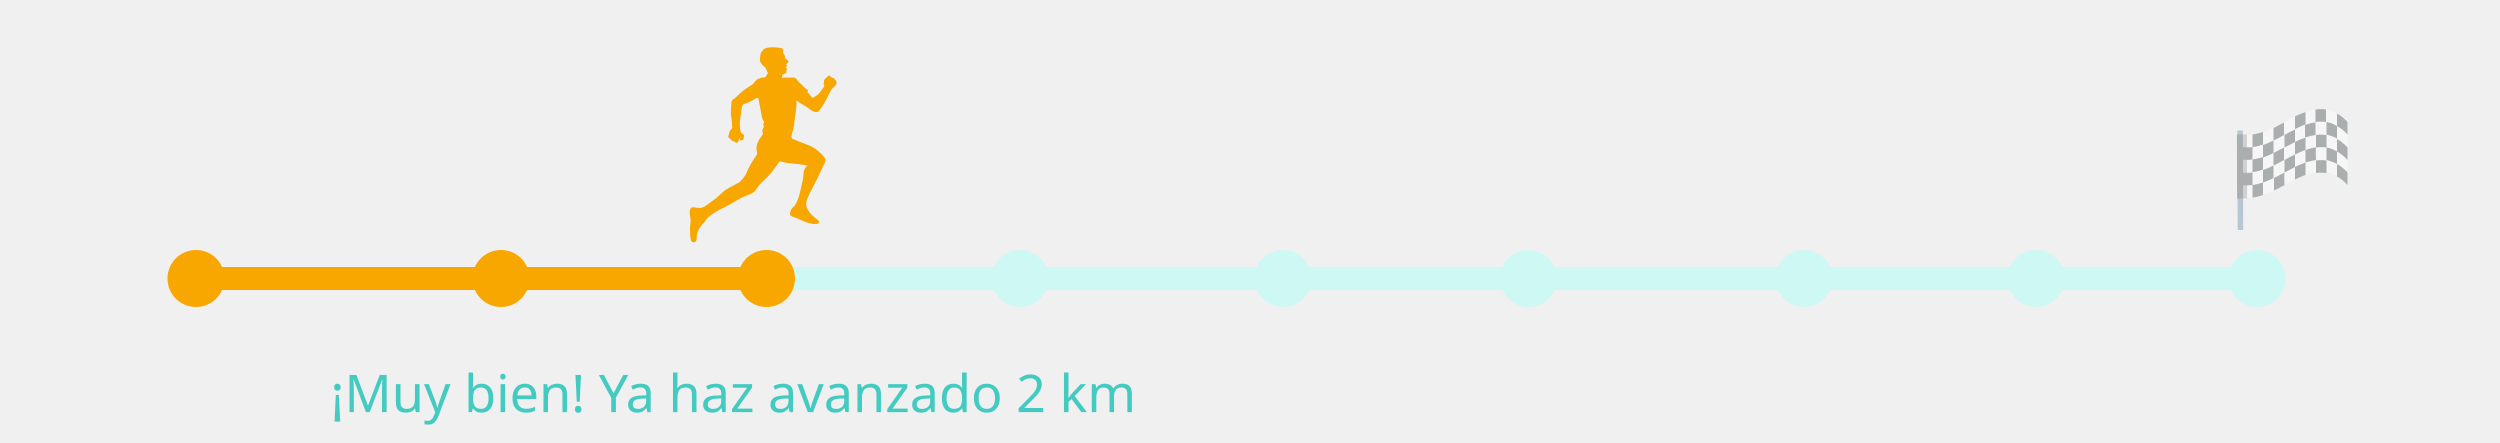
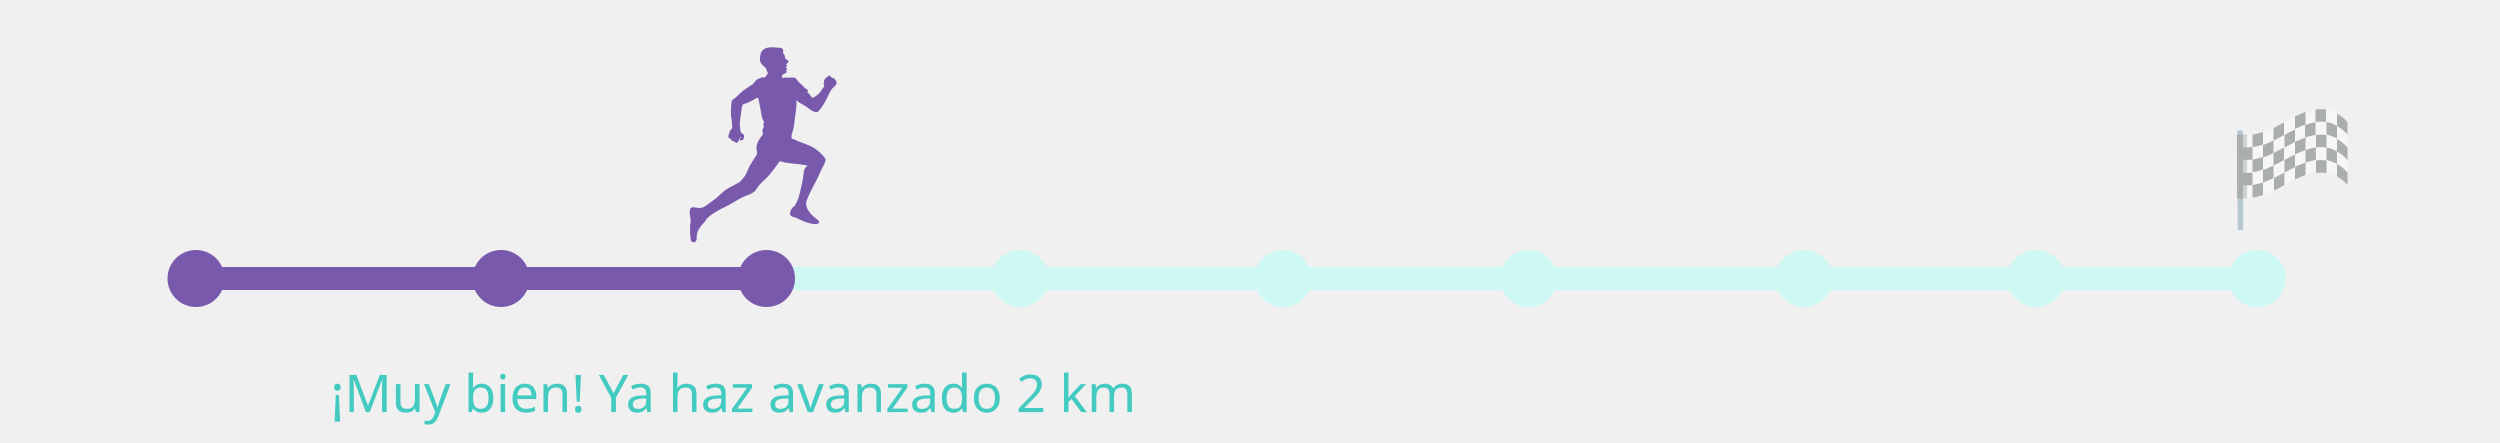
<svg xmlns="http://www.w3.org/2000/svg" version="1.1" id="Capa_1" x="0px" y="0px" viewBox="0 0 500 88.4" style="enable-background:new 0 0 500 88.4;" xml:space="preserve">
  <style type="text/css">
	.st0{fill:#CEF8F4;}
- 	.st1{fill:#F8A600;}
+ 	.st1{fill:#7959AC;}
	.st2{fill:#44CBC1;}
	.st3{font-family:'Poppins-Medium';}
	.st4{font-size:10.427px;}
	.st5{opacity:0.39;}
	.st6{fill:#FFFFFF;}
	.st7{fill:#3D4646;}
	.st8{fill:#58869D;}
	.st9{opacity:0.5;fill:#3D4646;enable-background:new    ;}
</style>
  <rect x="153.3" y="53.4" class="st0" width="297.2" height="4.6" />
  <rect x="39.2" y="53.4" class="st1" width="114.1" height="4.6" />
  <circle class="st1" cx="39.2" cy="55.7" r="5.7" />
  <circle class="st1" cx="100.2" cy="55.7" r="5.7" />
  <circle class="st1" cx="153.3" cy="55.7" r="5.7" />
  <circle class="st0" cx="204" cy="55.7" r="5.7" />
-   <circle class="st0" cx="256.6" cy="55.7" r="5.7" />
+   <ellipse transform="matrix(0.2298 -0.9732 0.9732 0.2298 143.4354 292.6385)" class="st0" cx="256.6" cy="55.7" rx="5.7" ry="5.7" />
  <circle class="st0" cx="305.7" cy="55.7" r="5.7" />
  <circle class="st0" cx="360.8" cy="55.7" r="5.7" />
  <circle class="st0" cx="407.2" cy="55.7" r="5.7" />
  <circle class="st0" cx="451.4" cy="55.7" r="5.7" />
  <text transform="matrix(1 0 0 1 66.0843 82.4253)" class="st2 st3 st4">¡Muy bien! Ya haz avanzado 2 km</text>
-   <path class="st1" d="M156.5,15.6c0,0-0.2,0.1-0.1-0.2c0.1-0.2-0.1-0.4,0.2-0.5c0.4-0.2,0.8-0.4,0.7-0.5c0-0.2-0.1-0.3,0-0.4  c0.1-0.1,0.1-0.2,0.1-0.3c-0.1-0.1-0.3-0.1-0.2-0.2c0.1-0.2,0.2-0.3,0.2-0.4s-0.3-0.1-0.1-0.3s0.5-0.5,0.4-0.6s-0.7-0.5-0.7-0.6  c0-0.2,0-0.4-0.1-0.6c-0.2-0.2-0.2-0.3-0.3-0.5c0-0.2,0.2-0.6-0.2-0.8s-0.4-0.1-1.1-0.2c-0.8-0.1-2.2-0.1-2.7,0.5  c-0.6,0.6-0.5,1.1-0.6,1.6s0.1,1,0.4,1.3c0.3,0.4,0.8,0.5,0.9,1.1c0.2,0.6,0.4,0.5,0.2,0.8c-0.2,0.2-0.4,0.8-0.8,0.7  c-0.4-0.1-0.5,0.1-0.8,0.2c-0.4,0.1-0.4,0.1-0.6,0.3c-0.2,0.2-0.5,0.5-0.6,0.7s-1.5,0.9-2.5,1.8s-0.9,0.9-1.3,1.2  c-0.4,0.2-0.6,0.4-0.6,0.8s-0.2,1.5-0.1,2.6c0.2,1.1,0.2,1.6,0.2,2c0.1,0.5,0.1,0.5-0.2,0.8s-0.3,0.6-0.4,0.9  c-0.1,0.3-0.2,0.5-0.1,0.7c0.1,0.2,0.3,0.2,0.4,0.2c0.1,0-0.1,0.2,0.1,0.3c0.2,0.1,0.2,0,0.2,0s-0.1,0.1,0.1,0.2  c0.1,0.1,0.3,0.1,0.4,0.1c0.1-0.1,0,0.1,0.2,0.2s0.3,0.1,0.5-0.1c0.1-0.1,0.1-0.4,0.2-0.6c0.1-0.2,0.3-0.5,0.4-0.4  c0.1,0.2-0.1,0.1-0.2,0.2c-0.1,0.1-0.2,0.6,0.1,0.5c0.4-0.1,0.2-0.1,0.4-0.1s0.2-0.1,0.2-0.3c0.1-0.2,0.2-0.7,0-0.8  c-0.2-0.1-0.6-0.4-0.6-0.7c-0.1-0.4-0.2-1.4-0.1-2.1c0.1-0.7,0.1-1,0.2-1.4c0.1-0.5,0.1-1.1,0.2-1.3c0.1-0.2,0-0.5,0.4-0.6  s1.6-0.6,2-0.9s0.9-0.5,0.9-0.1c0.1,0.5,0.4,2,0.5,2.6s0.2,1.3,0.4,1.6c0.1,0.3,0.2,0.1,0.2,0.5c-0.1,0.4-0.2,0.2-0.1,0.6  c0.1,0.4,0.1,0.2-0.1,0.6c-0.1,0.4-0.1,0-0.1,0.4c-0.1,0.4,0.2,0.6,0,0.9s-1.6,1.7-1.1,3.4c0,0,0.1,0.4-0.1,0.6  c-0.2,0.4-1.3,1.9-1.7,2.9s-0.6,1.3-0.8,1.5c-0.2,0.3-0.4,0.5-0.6,0.7c-0.2,0.2-0.1,0.3-0.8,0.6c-0.6,0.4-1.9,0.9-2.7,1.6  s-1.2,1.2-2.1,1.8s-1.8,1.5-2.6,1.5s-1.6-0.4-1.9,0.1s-0.1,1.5,0,2S138,45,138,45.5s0,2,0.2,2.6c0.2,0.5,0.9,0.5,1.1-0.1  c0.1-0.5-0.1-1.2,0.5-2.2c0.5-0.9,1.1-1.3,1.2-1.5c0.1-0.3,0.5-0.8,1.2-1.3s1.7-1.1,2.6-1.5c0.9-0.4,2.8-1.6,3.6-2s1.3-0.5,1.9-0.8  c0.5-0.3,0.7-0.4,1.2-1.2s1.1-1.2,1.9-2s2-2.5,2.3-2.9c0.2-0.4,0.2-0.4,0.5-0.3c0.4,0.1,1,0.3,2.3,0.4c1.3,0.1,3.3,0.4,3,0.5  s-0.8,0.6-0.8,1.7c-0.1,1.1-0.3,1.8-0.5,2.7s-0.4,1.8-0.8,2.7c-0.5,0.9-0.5,1-0.6,1s-0.3,0.2-0.5,0.5c-0.2,0.4-0.6,1.2,0.1,1.5  c0.8,0.2,1.3,0.5,2.2,0.9s2.1,0.7,2.7,0.6c0.6-0.1,0.6-0.5,0.4-0.7c-0.2-0.2-1.1-0.8-1.5-1.3c-0.5-0.5-1.2-1.6-0.9-2.6  c0.4-1.1,1.1-2.5,1.7-3.6c0.6-1.1,0.9-1.9,1.3-2.7c0.4-0.8,0.9-1.6,0.8-2.1c-0.2-0.4-1-1.3-2-2c-1.1-0.8-2.9-1.3-3.6-1.6  c-0.7-0.4-1-0.4-1-0.4s-0.4-0.2-0.1-1.1s0.4-1.5,0.5-2.5s0.4-2.7,0.4-3.3c0-0.6-0.1-1,0.2-0.7s0.5,0.4,1.2,0.8s1.3,0.9,1.6,1.1  c0.4,0.2,0.6,0.3,0.9,0.3c0.3,0,0.3,0.1,0.8-0.5s1.2-1.8,1.7-2.9s0.7-1.3,1-1.5c0.2-0.2,0.8-0.8,0.6-1c-0.1-0.2-0.1-0.5-0.2-0.5  c-0.1-0.1-0.1,0-0.2-0.2c-0.1-0.2-0.3-0.3-0.4-0.2c-0.2,0-0.1-0.2-0.2-0.2s-0.2,0-0.3-0.1c0-0.1,0.2-0.2-0.1-0.2  c-0.2,0-0.2,0.1-0.4,0.2c-0.2,0.2-0.3,0.3-0.5,0.5c-0.2,0.2-0.2,0.2-0.2,0.5c0,0.4-0.1,0.6,0,0.8c0.1,0.1,0.2,0.1-0.2,0.5  c-0.3,0.4-0.5,0.8-0.9,1.2c-0.4,0.4-0.9,0.6-1,0.7s-0.2,0.1-0.4-0.1c-0.1-0.2-0.6-0.8-0.8-0.9s0.4-0.3-0.1-0.6  c-0.5-0.3-0.5-0.4-1-0.9s-0.7-0.6-0.9-0.9c-0.3-0.4-0.4-0.6-0.9-0.6C157.3,15.6,157.1,15.4,156.5,15.6z" />
+   <path class="st1" d="M156.5,15.6c0,0-0.2,0.1-0.1-0.2c0.1-0.2-0.1-0.4,0.2-0.5c0.4-0.2,0.8-0.4,0.7-0.5c0-0.2-0.1-0.3,0-0.4  c0.1-0.1,0.1-0.2,0.1-0.3c-0.1-0.1-0.3-0.1-0.2-0.2c0.1-0.2,0.2-0.3,0.2-0.4s-0.3-0.1-0.1-0.3s0.5-0.5,0.4-0.6s-0.7-0.5-0.7-0.6  c0-0.2,0-0.4-0.1-0.6c-0.2-0.2-0.2-0.3-0.3-0.5c0-0.2,0.2-0.6-0.2-0.8s-0.4-0.1-1.1-0.2c-0.8-0.1-2.2-0.1-2.7,0.5  c-0.6,0.6-0.5,1.1-0.6,1.6s0.1,1,0.4,1.3c0.3,0.4,0.8,0.5,0.9,1.1c0.2,0.6,0.4,0.5,0.2,0.8c-0.2,0.2-0.4,0.8-0.8,0.7  c-0.4-0.1-0.5,0.1-0.8,0.2c-0.4,0.1-0.4,0.1-0.6,0.3c-0.2,0.2-0.5,0.5-0.6,0.7s-1.5,0.9-2.5,1.8s-0.9,0.9-1.3,1.2  c-0.4,0.2-0.6,0.4-0.6,0.8s-0.2,1.5-0.1,2.6c0.2,1.1,0.2,1.6,0.2,2c0.1,0.5,0.1,0.5-0.2,0.8s-0.3,0.6-0.4,0.9  c-0.1,0.3-0.2,0.5-0.1,0.7c0.1,0.2,0.3,0.2,0.4,0.2c0.1,0-0.1,0.2,0.1,0.3c0.2,0.1,0.2,0,0.2,0s-0.1,0.1,0.1,0.2  c0.1,0.1,0.3,0.1,0.4,0.1c0.1-0.1,0,0.1,0.2,0.2s0.3,0.1,0.5-0.1c0.1-0.1,0.1-0.4,0.2-0.6c0.1-0.2,0.3-0.5,0.4-0.4  c0.1,0.2-0.1,0.1-0.2,0.2c-0.1,0.1-0.2,0.6,0.1,0.5c0.4-0.1,0.2-0.1,0.4-0.1s0.2-0.1,0.2-0.3c0.1-0.2,0.2-0.7,0-0.8  c-0.2-0.1-0.6-0.4-0.6-0.7c-0.1-0.4-0.2-1.4-0.1-2.1c0.1-0.7,0.1-1,0.2-1.4c0.1-0.5,0.1-1.1,0.2-1.3c0.1-0.2,0-0.5,0.4-0.6  s1.6-0.6,2-0.9s0.9-0.5,0.9-0.1c0.1,0.5,0.4,2,0.5,2.6s0.2,1.3,0.4,1.6c0.1,0.3,0.2,0.1,0.2,0.5c-0.1,0.4-0.2,0.2-0.1,0.6  c0.1,0.4,0.1,0.2-0.1,0.6c-0.1,0.4-0.1,0-0.1,0.4c-0.1,0.4,0.2,0.6,0,0.9s-1.6,1.7-1.1,3.4c0,0,0.1,0.4-0.1,0.6  c-0.2,0.4-1.3,1.9-1.7,2.9s-0.6,1.3-0.8,1.5c-0.2,0.3-0.4,0.5-0.6,0.7c-0.2,0.2-0.1,0.3-0.8,0.6c-0.6,0.4-1.9,0.9-2.7,1.6  s-1.2,1.2-2.1,1.8s-1.8,1.5-2.6,1.5s-1.6-0.4-1.9,0.1s-0.1,1.5,0,2S138,45,138,45.5s0,2,0.2,2.6c0.2,0.5,0.9,0.5,1.1-0.1  c0.1-0.5-0.1-1.2,0.5-2.2c0.5-0.9,1.1-1.3,1.2-1.5c0.1-0.3,0.5-0.8,1.2-1.3s1.7-1.1,2.6-1.5c0.9-0.4,2.8-1.6,3.6-2s1.3-0.5,1.9-0.8  c0.5-0.3,0.7-0.4,1.2-1.2s1.1-1.2,1.9-2s2-2.5,2.3-2.9c0.2-0.4,0.2-0.4,0.5-0.3c0.4,0.1,1,0.3,2.3,0.4c1.3,0.1,3.3,0.4,3,0.5  s-0.8,0.6-0.8,1.7c-0.1,1.1-0.3,1.8-0.5,2.7s-0.4,1.8-0.8,2.7c-0.5,0.9-0.5,1-0.6,1s-0.3,0.2-0.5,0.5c-0.2,0.4-0.6,1.2,0.1,1.5  c0.8,0.2,1.3,0.5,2.2,0.9s2.1,0.7,2.7,0.6c0.6-0.1,0.6-0.5,0.4-0.7c-0.2-0.2-1.1-0.8-1.5-1.3c-0.5-0.5-1.2-1.6-0.9-2.6  c0.4-1.1,1.1-2.5,1.7-3.6c0.6-1.1,0.9-1.9,1.3-2.7c0.4-0.8,0.9-1.6,0.8-2.1c-0.2-0.4-1-1.3-2-2c-1.1-0.8-2.9-1.3-3.6-1.6  c-0.7-0.4-1-0.4-1-0.4s-0.4-0.2-0.1-1.1s0.4-1.5,0.5-2.5s0.4-2.7,0.4-3.3c0-0.6-0.1-1,0.2-0.7s0.5,0.4,1.2,0.8s1.3,0.9,1.6,1.1  c0.4,0.2,0.6,0.3,0.9,0.3c0.3,0,0.3,0.1,0.8-0.5s1.2-1.8,1.7-2.9s0.7-1.3,1-1.5c0.2-0.2,0.8-0.8,0.6-1c-0.1-0.2-0.1-0.5-0.2-0.5  c-0.1-0.1-0.1,0-0.2-0.2c-0.1-0.2-0.3-0.3-0.4-0.2c-0.2,0-0.1-0.2-0.2-0.2s-0.2,0-0.3-0.1c0-0.1,0.2-0.2-0.1-0.2  c-0.2,0-0.2,0.1-0.4,0.2c-0.2,0.2-0.3,0.3-0.5,0.5s-0.2,0.2-0.2,0.5c0,0.4-0.1,0.6,0,0.8c0.1,0.1,0.2,0.1-0.2,0.5  c-0.3,0.4-0.5,0.8-0.9,1.2c-0.4,0.4-0.9,0.6-1,0.7s-0.2,0.1-0.4-0.1c-0.1-0.2-0.6-0.8-0.8-0.9s0.4-0.3-0.1-0.6  c-0.5-0.3-0.5-0.4-1-0.9s-0.7-0.6-0.9-0.9c-0.3-0.4-0.4-0.6-0.9-0.6C157.3,15.6,157.1,15.4,156.5,15.6z" />
  <g class="st5">
    <g>
      <g>
        <path class="st6" d="M469.5,24.3c-7-7.2-14,3.7-21,2.6v12.6c7,1.1,14-9.9,21-2.6C469.5,32.7,469.5,28.5,469.5,24.3z" />
        <g>
          <g>
            <g>
              <path class="st7" d="M450.5,37c-0.7,0.1-1.4,0.1-2.1,0c0-0.8,0-1.7,0-2.5c0.7,0.1,1.4,0.1,2.1,0        C450.5,35.3,450.5,36.2,450.5,37z" />
            </g>
            <g>
              <path class="st7" d="M452.6,33.9c-0.7,0.2-1.4,0.5-2.1,0.5c0-0.8,0-1.7,0-2.5c0.7-0.1,1.4-0.3,2.1-0.5        C452.6,32.2,452.6,33.1,452.6,33.9z" />
            </g>
          </g>
          <g>
            <g>
              <path class="st7" d="M452.6,39c-0.7,0.2-1.4,0.5-2.1,0.5c0-0.8,0-1.7,0-2.5c0.7-0.1,1.4-0.3,2.1-0.5        C452.6,37.3,452.6,38.1,452.6,39z" />
            </g>
          </g>
          <g>
            <path class="st7" d="M450.5,31.9c-0.7,0.1-1.4,0.1-2.1,0c0-0.8,0-1.7,0-2.5c0.7,0.1,1.4,0.1,2.1,0       C450.5,30.3,450.5,31.1,450.5,31.9z" />
          </g>
          <g>
            <path class="st7" d="M452.6,28.9c-0.7,0.2-1.4,0.5-2.1,0.5c0-0.8,0-1.7,0-2.5c0.7-0.1,1.4-0.3,2.1-0.5       C452.6,27.2,452.6,28,452.6,28.9z" />
          </g>
        </g>
        <g>
          <g>
            <g>
              <path class="st7" d="M454.7,35.6c-0.7,0.4-1.4,0.6-2.1,0.9c0-0.8,0-1.7,0-2.5c0.7-0.2,1.4-0.6,2.1-0.9        C454.7,33.9,454.7,34.8,454.7,35.6z" />
            </g>
            <g>
              <path class="st7" d="M456.8,32c-0.7,0.4-1.4,0.8-2.1,1.1c0-0.8,0-1.7,0-2.5c0.7-0.4,1.4-0.7,2.1-1.1        C456.8,30.3,456.8,31.2,456.8,32z" />
              <path class="st7" d="M459,33.4c-0.7,0.4-1.4,0.7-2.1,1.1c0-0.8,0-1.7,0-2.5c0.7-0.4,1.4-0.8,2.1-1.1        C459,31.8,459,32.6,459,33.4z" />
            </g>
            <g>
              <path class="st7" d="M461.1,30c-0.7,0.2-1.4,0.6-2.1,0.9c0-0.8,0-1.7,0-2.5c0.7-0.4,1.4-0.6,2.1-0.9        C461.1,28.3,461.1,29.1,461.1,30z" />
            </g>
          </g>
          <g>
            <g>
              <path class="st7" d="M456.9,37c-0.7,0.4-1.4,0.8-2.1,1.1c0-0.8,0-1.7,0-2.5c0.7-0.4,1.4-0.7,2.1-1.1        C456.8,35.3,456.9,36.2,456.9,37z" />
            </g>
            <g>
              <path class="st7" d="M461.1,35c-0.7,0.2-1.4,0.6-2.1,0.9c0-0.8,0-1.7,0-2.5c0.7-0.4,1.4-0.6,2.1-0.9        C461.1,33.3,461.1,34.2,461.1,35z" />
            </g>
          </g>
          <path class="st7" d="M454.7,30.6c-0.7,0.4-1.4,0.6-2.1,0.9c0-0.8,0-1.7,0-2.5c0.7-0.2,1.4-0.6,2.1-0.9      C454.7,28.9,454.7,29.7,454.7,30.6z" />
          <g>
            <path class="st7" d="M456.8,27c-0.7,0.4-1.4,0.8-2.1,1.1c0-0.8,0-1.7,0-2.5c0.7-0.4,1.4-0.7,2.1-1.1       C456.8,25.3,456.8,26.1,456.8,27z" />
            <path class="st7" d="M459,28.4c-0.7,0.4-1.4,0.7-2.1,1.1c0-0.8,0-1.7,0-2.5c0.7-0.4,1.4-0.8,2.1-1.1       C459,26.7,459,27.5,459,28.4z" />
          </g>
          <g>
            <path class="st7" d="M461.1,24.9c-0.7,0.2-1.4,0.6-2.1,0.9c0-0.8,0-1.7,0-2.5c0.7-0.4,1.4-0.6,2.1-0.9       C461.1,23.2,461.1,24.1,461.1,24.9z" />
          </g>
        </g>
        <g>
          <g>
            <g>
              <path class="st7" d="M463.2,32c-0.7,0.1-1.4,0.3-2.1,0.5c0-0.8,0-1.7,0-2.5c0.7-0.2,1.4-0.5,2.1-0.5        C463.1,30.3,463.2,31.2,463.2,32z" />
            </g>
            <g>
              <path class="st7" d="M465.3,29.5c-0.7-0.1-1.4-0.1-2.1,0c0-0.8,0-1.7,0-2.5c0.7-0.1,1.4-0.1,2.1,0        C465.3,27.8,465.3,28.7,465.3,29.5z" />
              <path class="st7" d="M467.4,32.8c-0.7-0.4-1.4-0.6-2.1-0.8c0-0.8,0-1.7,0-2.5c0.7,0.1,1.4,0.4,2.1,0.8        C467.4,31.1,467.4,32,467.4,32.8z" />
            </g>
            <g>
              <path class="st7" d="M469.5,32c-0.7-0.8-1.4-1.3-2.1-1.7c0-0.8,0-1.7,0-2.5c0.7,0.4,1.4,0.9,2.1,1.7        C469.5,30.3,469.5,31.1,469.5,32z" />
            </g>
          </g>
          <g>
            <g>
              <path class="st7" d="M465.3,34.6c-0.7-0.1-1.4-0.1-2.1,0c0-0.8,0-1.7,0-2.5c0.7-0.1,1.4-0.1,2.1,0        C465.3,32.9,465.3,33.7,465.3,34.6z" />
            </g>
            <g>
              <path class="st7" d="M469.5,37c-0.7-0.8-1.4-1.3-2.1-1.7c0-0.8,0-1.7,0-2.5c0.7,0.4,1.4,0.9,2.1,1.7        C469.5,35.3,469.5,36.2,469.5,37z" />
            </g>
          </g>
          <path class="st7" d="M463.1,27c-0.7,0.1-1.4,0.3-2.1,0.5c0-0.8,0-1.7,0-2.5c0.7-0.2,1.4-0.5,2.1-0.5      C463.1,25.3,463.1,26.1,463.1,27z" />
          <g>
            <path class="st7" d="M465.2,24.4c-0.7-0.1-1.4-0.1-2.1,0c0-0.8,0-1.7,0-2.5c0.7-0.1,1.4-0.1,2.1,0       C465.2,22.7,465.2,23.6,465.2,24.4z" />
            <path class="st7" d="M467.4,27.7c-0.7-0.4-1.4-0.6-2.1-0.8c0-0.8,0-1.7,0-2.5c0.7,0.1,1.4,0.4,2.1,0.8       C467.4,26,467.4,26.9,467.4,27.7z" />
          </g>
          <g>
            <path class="st7" d="M469.5,26.9c-0.7-0.8-1.4-1.3-2.1-1.7c0-0.8,0-1.7,0-2.5c0.7,0.4,1.4,0.9,2.1,1.7       C469.5,25.2,469.5,26,469.5,26.9z" />
          </g>
        </g>
      </g>
-       <rect x="447.5" y="26.1" transform="matrix(1 -3.170401e-03 3.170401e-03 1 -0.112 1.4207)" class="st8" width="1.1" height="19.9" />
-       <rect x="447.4" y="26.9" transform="matrix(1 -3.174684e-03 3.174684e-03 1 -0.1035 1.4224)" class="st7" width="1.2" height="12.8" />
-       <rect x="448.6" y="26.9" transform="matrix(1 -3.178607e-03 3.178607e-03 1 -0.1036 1.4274)" class="st9" width="0.8" height="12.8" />
+       <rect x="447.5" y="26.1" transform="matrix(1 -3.170385e-03 3.170385e-03 1 -0.112 1.4207)" class="st8" width="1.1" height="19.9" />
+       <rect x="447.4" y="26.9" transform="matrix(1 -3.174668e-03 3.174668e-03 1 -0.1035 1.4224)" class="st7" width="1.2" height="12.8" />
+       <rect x="448.6" y="26.9" transform="matrix(1 -3.178591e-03 3.178591e-03 1 -0.1036 1.4274)" class="st9" width="0.8" height="12.8" />
    </g>
  </g>
</svg>
